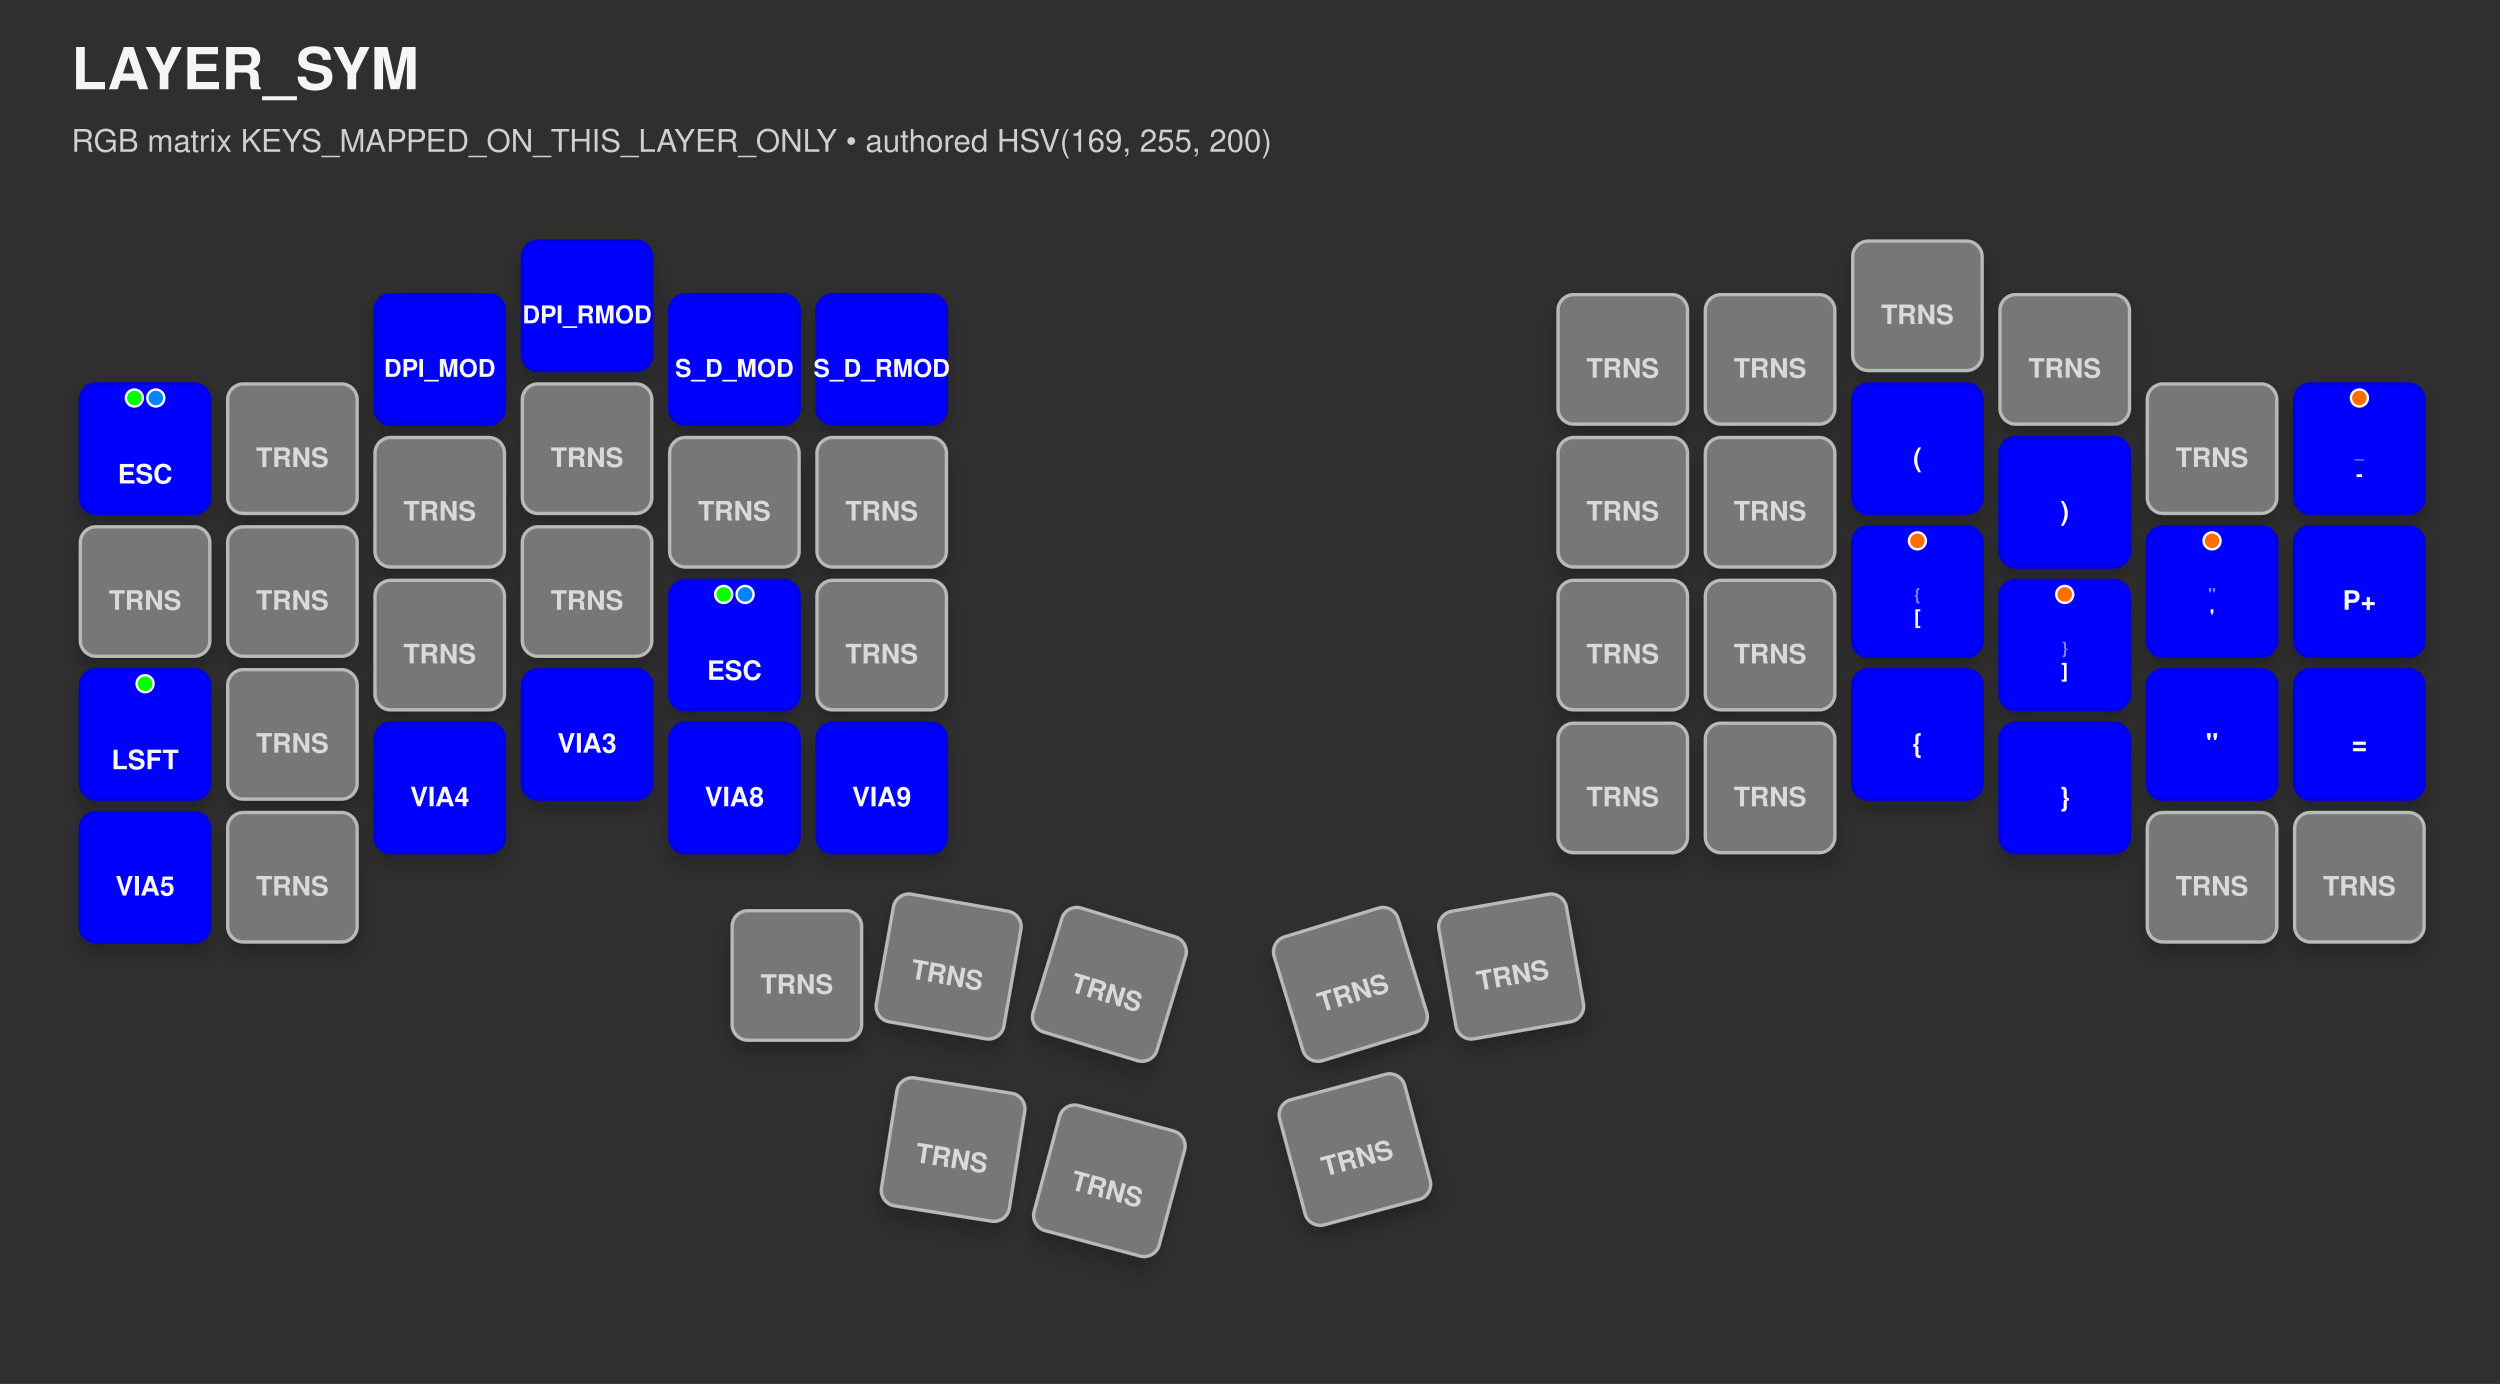
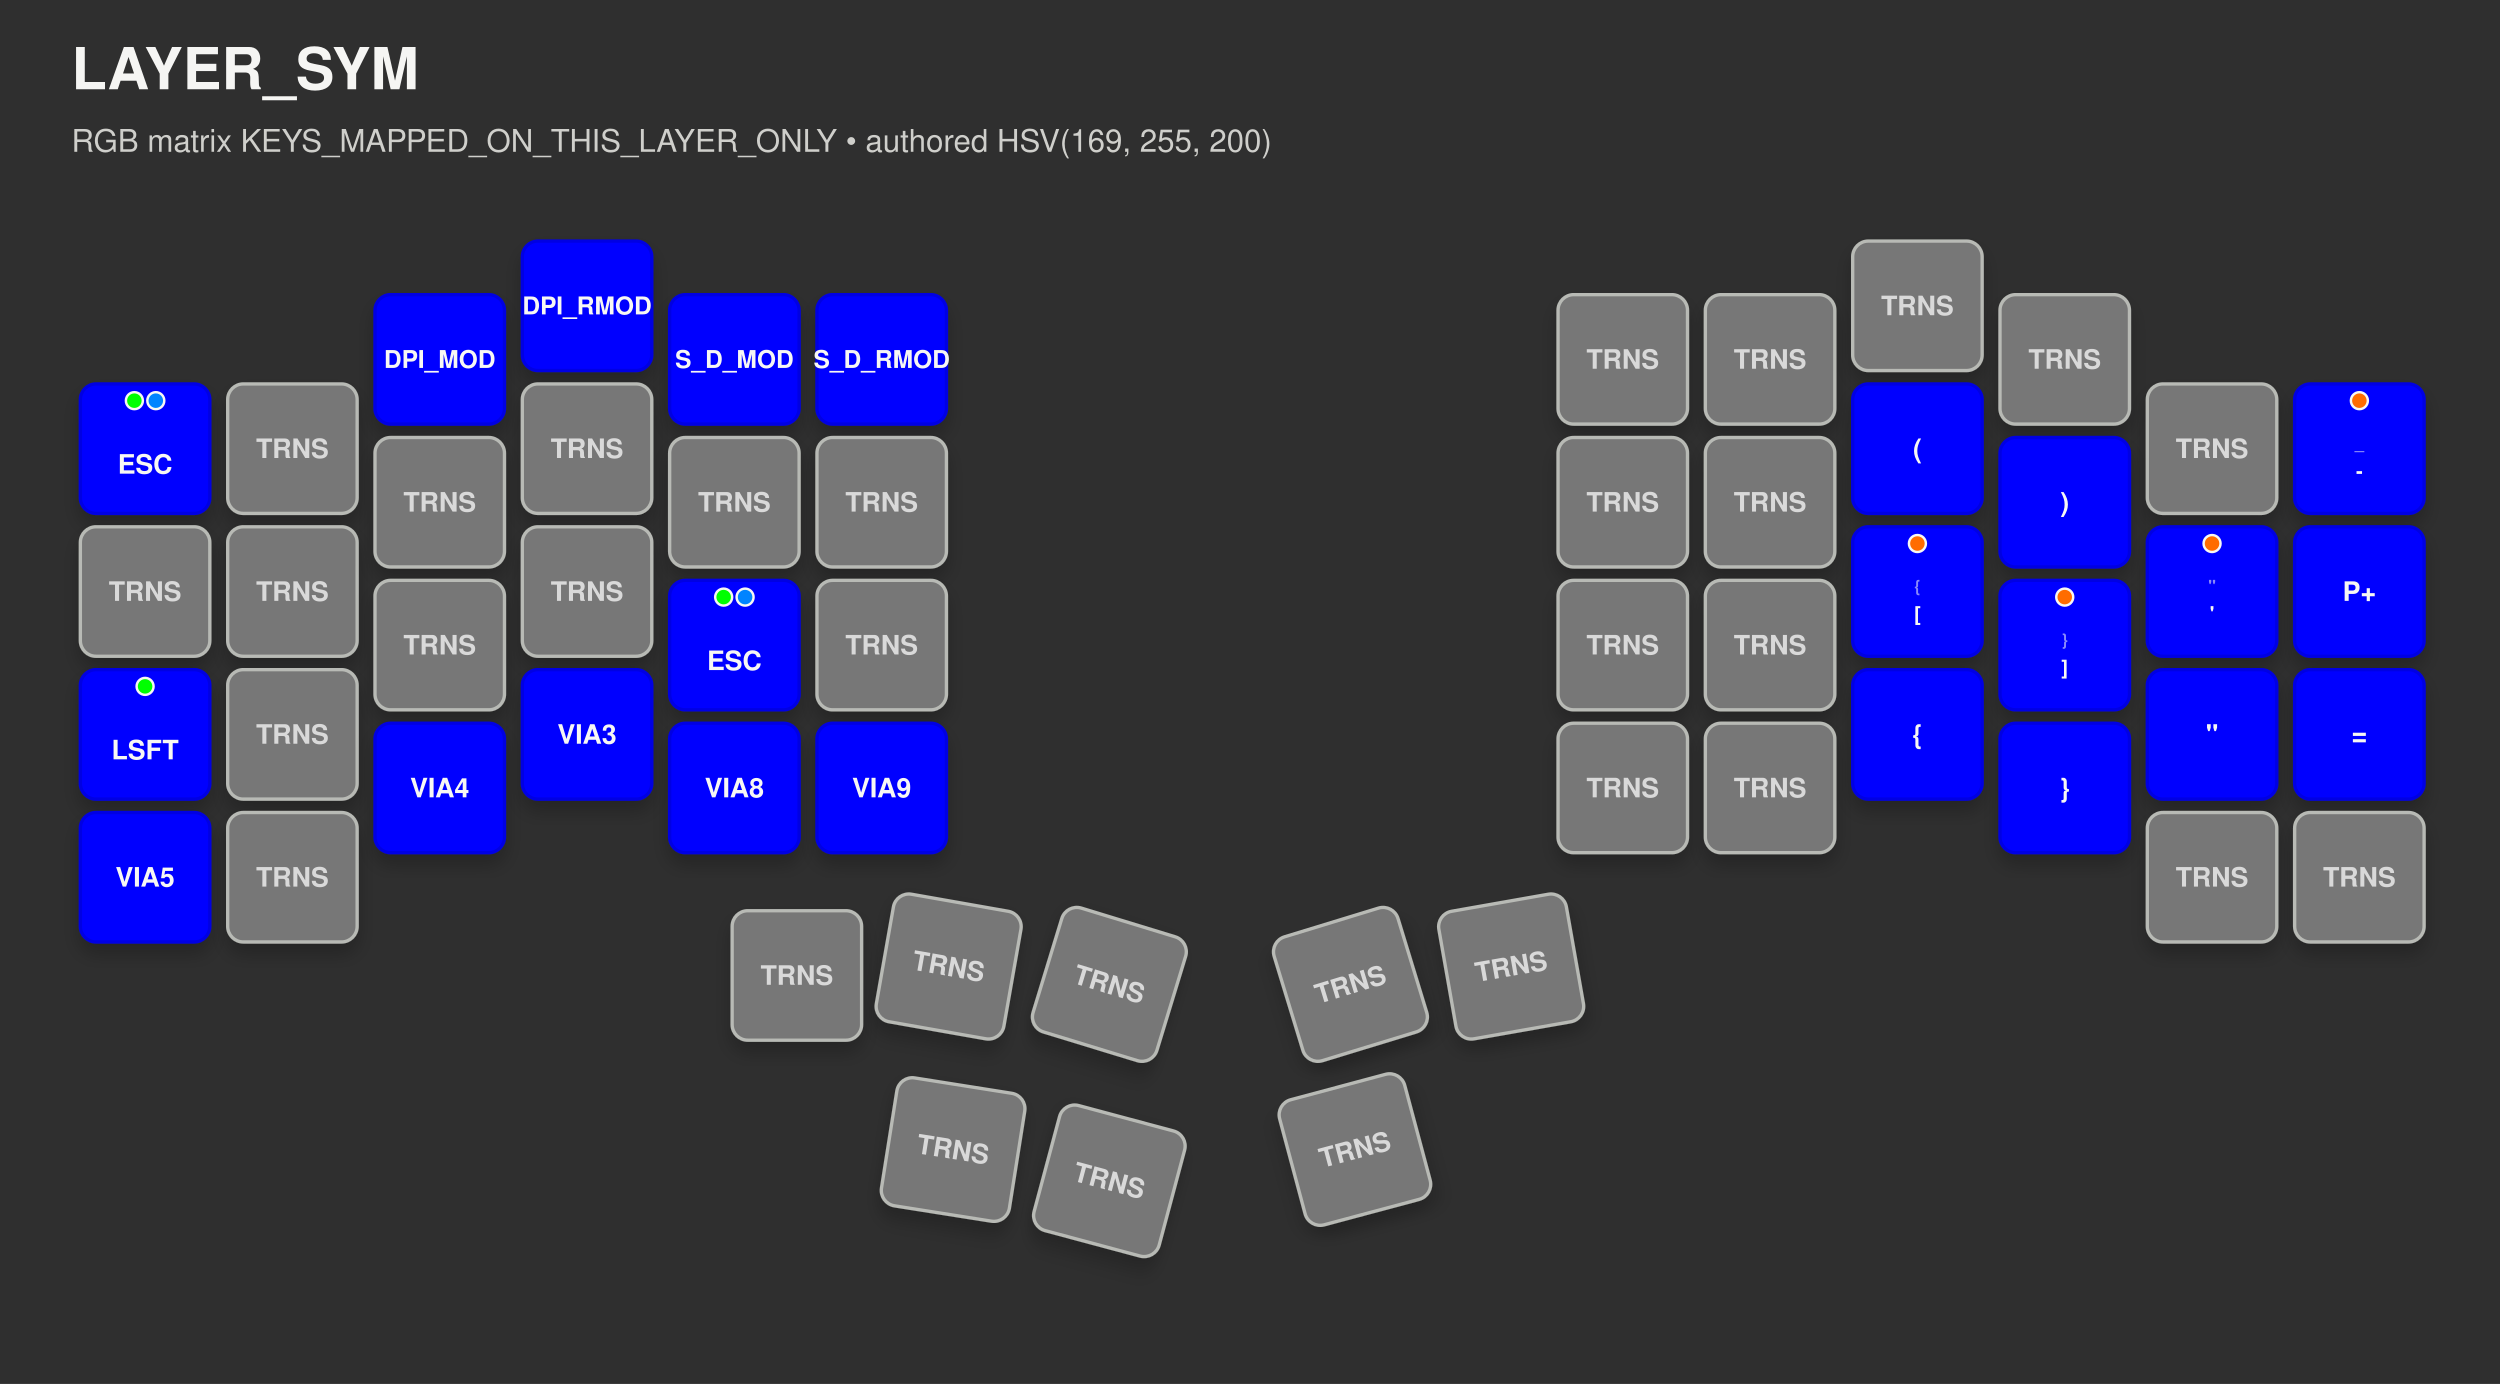
<svg xmlns="http://www.w3.org/2000/svg" width="1120" height="620" viewBox="0 0 1120 620" role="img" aria-labelledby="title desc">
  <defs>
    <filter id="shadow" x="-20%" y="-20%" width="140%" height="140%">
      <feDropShadow dx="0" dy="5" stdDeviation="4" flood-color="#000000" flood-opacity="0.22" />
    </filter>
  </defs>
  <rect width="1120" height="620" fill="#2f2f2f" />
  <text x="32" y="40" fill="#f5f5f3" font-size="26" font-family="Helvetica, Arial, sans-serif" font-weight="700">LAYER_SYM</text>
  <text x="32" y="68" fill="#cfcfcb" font-size="14" font-family="Helvetica, Arial, sans-serif">RGB matrix KEYS_MAPPED_ON_THIS_LAYER_ONLY • authored HSV(169, 255, 200)</text>
  <g transform="rotate(0 65.0 201.0)">
    <rect x="36.0" y="172.0" width="58" height="58" rx="7" fill="#0006ff" stroke="#0000e3" stroke-width="1.5" filter="url(#shadow)" />
-     <text x="65.0" y="212.4" fill="#f7f7f4" fill-opacity="1.00" font-size="12.0" text-anchor="middle" dominant-baseline="middle" font-family="Helvetica, Arial, sans-serif" font-weight="600">ESC</text>
-     <circle cx="60.2" cy="178.3" r="3.8" fill="#00ff00" stroke="#f7f7f4" stroke-width="1.1" />
-     <circle cx="69.8" cy="178.3" r="3.8" fill="#0084ff" stroke="#f7f7f4" stroke-width="1.1" />
+     <text x="65.0" y="208.0" fill="#f7f7f4" fill-opacity="1.00" font-size="12.0" text-anchor="middle" dominant-baseline="middle" font-family="Helvetica, Arial, sans-serif" font-weight="600">ESC</text>
+     <circle cx="60.2" cy="179.5" r="3.8" fill="#00ff00" stroke="#f7f7f4" stroke-width="1.1" />
+     <circle cx="69.8" cy="179.5" r="3.8" fill="#0084ff" stroke="#f7f7f4" stroke-width="1.1" />
  </g>
  <g transform="rotate(0 131.0 201.0)">
    <rect x="102.0" y="172.0" width="58" height="58" rx="7" fill="#777777" stroke="#b8bab5" stroke-width="1.5" filter="url(#shadow)" />
-     <text x="131.0" y="205.0" fill="#ffffff" fill-opacity="0.72" font-size="12.0" text-anchor="middle" dominant-baseline="middle" font-family="Helvetica, Arial, sans-serif" font-weight="600">TRNS</text>
+     <text x="131.0" y="201.0" fill="#ffffff" fill-opacity="0.72" font-size="12.0" text-anchor="middle" dominant-baseline="middle" font-family="Helvetica, Arial, sans-serif" font-weight="600">TRNS</text>
  </g>
  <g transform="rotate(0 197.0 161.0)">
    <rect x="168.0" y="132.0" width="58" height="58" rx="7" fill="#0006ff" stroke="#0000e3" stroke-width="1.5" filter="url(#shadow)" />
-     <text x="197.0" y="165.0" fill="#f7f7f4" fill-opacity="1.00" font-size="11.0" text-anchor="middle" dominant-baseline="middle" font-family="Helvetica, Arial, sans-serif" font-weight="600">DPI_MOD</text>
+     <text x="197.0" y="161.0" fill="#f7f7f4" fill-opacity="1.00" font-size="11.0" text-anchor="middle" dominant-baseline="middle" font-family="Helvetica, Arial, sans-serif" font-weight="600">DPI_MOD</text>
  </g>
  <g transform="rotate(0 263.0 137.0)">
    <rect x="234.0" y="108.0" width="58" height="58" rx="7" fill="#0006ff" stroke="#0000e3" stroke-width="1.5" filter="url(#shadow)" />
-     <text x="263.0" y="141.0" fill="#f7f7f4" fill-opacity="1.00" font-size="11.0" text-anchor="middle" dominant-baseline="middle" font-family="Helvetica, Arial, sans-serif" font-weight="600" textLength="48.0" lengthAdjust="spacingAndGlyphs">DPI_RMOD</text>
+     <text x="263.0" y="137.0" fill="#f7f7f4" fill-opacity="1.00" font-size="11.0" text-anchor="middle" dominant-baseline="middle" font-family="Helvetica, Arial, sans-serif" font-weight="600" textLength="48.0" lengthAdjust="spacingAndGlyphs">DPI_RMOD</text>
  </g>
  <g transform="rotate(0 329.0 161.0)">
    <rect x="300.0" y="132.0" width="58" height="58" rx="7" fill="#0006ff" stroke="#0000e3" stroke-width="1.5" filter="url(#shadow)" />
-     <text x="329.0" y="165.0" fill="#f7f7f4" fill-opacity="1.00" font-size="11.0" text-anchor="middle" dominant-baseline="middle" font-family="Helvetica, Arial, sans-serif" font-weight="600" textLength="48.0" lengthAdjust="spacingAndGlyphs">S_D_MOD</text>
+     <text x="329.0" y="161.0" fill="#f7f7f4" fill-opacity="1.00" font-size="11.0" text-anchor="middle" dominant-baseline="middle" font-family="Helvetica, Arial, sans-serif" font-weight="600" textLength="48.0" lengthAdjust="spacingAndGlyphs">S_D_MOD</text>
  </g>
  <g transform="rotate(0 395.0 161.0)">
    <rect x="366.0" y="132.0" width="58" height="58" rx="7" fill="#0006ff" stroke="#0000e3" stroke-width="1.5" filter="url(#shadow)" />
-     <text x="395.0" y="165.0" fill="#f7f7f4" fill-opacity="1.00" font-size="11.0" text-anchor="middle" dominant-baseline="middle" font-family="Helvetica, Arial, sans-serif" font-weight="600" textLength="48.0" lengthAdjust="spacingAndGlyphs">S_D_RMOD</text>
+     <text x="395.0" y="161.0" fill="#f7f7f4" fill-opacity="1.00" font-size="11.0" text-anchor="middle" dominant-baseline="middle" font-family="Helvetica, Arial, sans-serif" font-weight="600" textLength="48.0" lengthAdjust="spacingAndGlyphs">S_D_RMOD</text>
  </g>
  <g transform="rotate(0 727.0 161.0)">
    <rect x="698.0" y="132.0" width="58" height="58" rx="7" fill="#777777" stroke="#b8bab5" stroke-width="1.5" filter="url(#shadow)" />
-     <text x="727.0" y="165.0" fill="#ffffff" fill-opacity="0.72" font-size="12.0" text-anchor="middle" dominant-baseline="middle" font-family="Helvetica, Arial, sans-serif" font-weight="600">TRNS</text>
+     <text x="727.0" y="161.0" fill="#ffffff" fill-opacity="0.72" font-size="12.0" text-anchor="middle" dominant-baseline="middle" font-family="Helvetica, Arial, sans-serif" font-weight="600">TRNS</text>
  </g>
  <g transform="rotate(0 793.0 161.0)">
    <rect x="764.0" y="132.0" width="58" height="58" rx="7" fill="#777777" stroke="#b8bab5" stroke-width="1.5" filter="url(#shadow)" />
-     <text x="793.0" y="165.0" fill="#ffffff" fill-opacity="0.72" font-size="12.0" text-anchor="middle" dominant-baseline="middle" font-family="Helvetica, Arial, sans-serif" font-weight="600">TRNS</text>
+     <text x="793.0" y="161.0" fill="#ffffff" fill-opacity="0.72" font-size="12.0" text-anchor="middle" dominant-baseline="middle" font-family="Helvetica, Arial, sans-serif" font-weight="600">TRNS</text>
  </g>
  <g transform="rotate(0 859.0 137.0)">
    <rect x="830.0" y="108.0" width="58" height="58" rx="7" fill="#777777" stroke="#b8bab5" stroke-width="1.5" filter="url(#shadow)" />
-     <text x="859.0" y="141.0" fill="#ffffff" fill-opacity="0.72" font-size="12.0" text-anchor="middle" dominant-baseline="middle" font-family="Helvetica, Arial, sans-serif" font-weight="600">TRNS</text>
+     <text x="859.0" y="137.0" fill="#ffffff" fill-opacity="0.72" font-size="12.0" text-anchor="middle" dominant-baseline="middle" font-family="Helvetica, Arial, sans-serif" font-weight="600">TRNS</text>
  </g>
  <g transform="rotate(0 925.0 161.0)">
    <rect x="896.0" y="132.0" width="58" height="58" rx="7" fill="#777777" stroke="#b8bab5" stroke-width="1.5" filter="url(#shadow)" />
-     <text x="925.0" y="165.0" fill="#ffffff" fill-opacity="0.72" font-size="12.0" text-anchor="middle" dominant-baseline="middle" font-family="Helvetica, Arial, sans-serif" font-weight="600">TRNS</text>
+     <text x="925.0" y="161.0" fill="#ffffff" fill-opacity="0.72" font-size="12.0" text-anchor="middle" dominant-baseline="middle" font-family="Helvetica, Arial, sans-serif" font-weight="600">TRNS</text>
  </g>
  <g transform="rotate(0 991.0 201.0)">
    <rect x="962.0" y="172.0" width="58" height="58" rx="7" fill="#777777" stroke="#b8bab5" stroke-width="1.5" filter="url(#shadow)" />
-     <text x="991.0" y="205.0" fill="#ffffff" fill-opacity="0.72" font-size="12.0" text-anchor="middle" dominant-baseline="middle" font-family="Helvetica, Arial, sans-serif" font-weight="600">TRNS</text>
+     <text x="991.0" y="201.0" fill="#ffffff" fill-opacity="0.72" font-size="12.0" text-anchor="middle" dominant-baseline="middle" font-family="Helvetica, Arial, sans-serif" font-weight="600">TRNS</text>
  </g>
  <g transform="rotate(0 1057.0 201.0)">
    <rect x="1028.0" y="172.0" width="58" height="58" rx="7" fill="#0006ff" stroke="#0000e3" stroke-width="1.5" filter="url(#shadow)" />
-     <text x="1057.0" y="202.3" fill="#f7f7f4" fill-opacity="0.56" font-size="7.4" text-anchor="middle" dominant-baseline="middle" font-family="Helvetica, Arial, sans-serif" font-weight="650">_</text>
-     <text x="1057.0" y="212.4" fill="#f7f7f4" fill-opacity="1.00" font-size="9.1" text-anchor="middle" dominant-baseline="middle" font-family="Helvetica, Arial, sans-serif" font-weight="600">-</text>
-     <circle cx="1057.0" cy="178.3" r="3.8" fill="#ff6c00" stroke="#f7f7f4" stroke-width="1.1" />
+     <text x="1057.0" y="198.6" fill="#f7f7f4" fill-opacity="0.56" font-size="7.4" text-anchor="middle" dominant-baseline="middle" font-family="Helvetica, Arial, sans-serif" font-weight="650">_</text>
+     <text x="1057.0" y="211.0" fill="#f7f7f4" fill-opacity="1.00" font-size="9.1" text-anchor="middle" dominant-baseline="middle" font-family="Helvetica, Arial, sans-serif" font-weight="600">-</text>
+     <circle cx="1057.0" cy="179.5" r="3.8" fill="#ff6c00" stroke="#f7f7f4" stroke-width="1.1" />
  </g>
  <g transform="rotate(0 65.0 265.0)">
    <rect x="36.0" y="236.0" width="58" height="58" rx="7" fill="#777777" stroke="#b8bab5" stroke-width="1.5" filter="url(#shadow)" />
-     <text x="65.0" y="269.0" fill="#ffffff" fill-opacity="0.72" font-size="12.0" text-anchor="middle" dominant-baseline="middle" font-family="Helvetica, Arial, sans-serif" font-weight="600">TRNS</text>
+     <text x="65.0" y="265.0" fill="#ffffff" fill-opacity="0.72" font-size="12.0" text-anchor="middle" dominant-baseline="middle" font-family="Helvetica, Arial, sans-serif" font-weight="600">TRNS</text>
  </g>
  <g transform="rotate(0 131.0 265.0)">
    <rect x="102.0" y="236.0" width="58" height="58" rx="7" fill="#777777" stroke="#b8bab5" stroke-width="1.5" filter="url(#shadow)" />
-     <text x="131.0" y="269.0" fill="#ffffff" fill-opacity="0.72" font-size="12.0" text-anchor="middle" dominant-baseline="middle" font-family="Helvetica, Arial, sans-serif" font-weight="600">TRNS</text>
+     <text x="131.0" y="265.0" fill="#ffffff" fill-opacity="0.72" font-size="12.0" text-anchor="middle" dominant-baseline="middle" font-family="Helvetica, Arial, sans-serif" font-weight="600">TRNS</text>
  </g>
  <g transform="rotate(0 197.0 225.0)">
    <rect x="168.0" y="196.0" width="58" height="58" rx="7" fill="#777777" stroke="#b8bab5" stroke-width="1.5" filter="url(#shadow)" />
-     <text x="197.0" y="229.0" fill="#ffffff" fill-opacity="0.72" font-size="12.0" text-anchor="middle" dominant-baseline="middle" font-family="Helvetica, Arial, sans-serif" font-weight="600">TRNS</text>
+     <text x="197.0" y="225.0" fill="#ffffff" fill-opacity="0.72" font-size="12.0" text-anchor="middle" dominant-baseline="middle" font-family="Helvetica, Arial, sans-serif" font-weight="600">TRNS</text>
  </g>
  <g transform="rotate(0 263.0 201.0)">
    <rect x="234.0" y="172.0" width="58" height="58" rx="7" fill="#777777" stroke="#b8bab5" stroke-width="1.5" filter="url(#shadow)" />
-     <text x="263.0" y="205.0" fill="#ffffff" fill-opacity="0.72" font-size="12.0" text-anchor="middle" dominant-baseline="middle" font-family="Helvetica, Arial, sans-serif" font-weight="600">TRNS</text>
+     <text x="263.0" y="201.0" fill="#ffffff" fill-opacity="0.72" font-size="12.0" text-anchor="middle" dominant-baseline="middle" font-family="Helvetica, Arial, sans-serif" font-weight="600">TRNS</text>
  </g>
  <g transform="rotate(0 329.0 225.0)">
    <rect x="300.0" y="196.0" width="58" height="58" rx="7" fill="#777777" stroke="#b8bab5" stroke-width="1.5" filter="url(#shadow)" />
-     <text x="329.0" y="229.0" fill="#ffffff" fill-opacity="0.72" font-size="12.0" text-anchor="middle" dominant-baseline="middle" font-family="Helvetica, Arial, sans-serif" font-weight="600">TRNS</text>
+     <text x="329.0" y="225.0" fill="#ffffff" fill-opacity="0.72" font-size="12.0" text-anchor="middle" dominant-baseline="middle" font-family="Helvetica, Arial, sans-serif" font-weight="600">TRNS</text>
  </g>
  <g transform="rotate(0 395.0 225.0)">
    <rect x="366.0" y="196.0" width="58" height="58" rx="7" fill="#777777" stroke="#b8bab5" stroke-width="1.5" filter="url(#shadow)" />
-     <text x="395.0" y="229.0" fill="#ffffff" fill-opacity="0.72" font-size="12.0" text-anchor="middle" dominant-baseline="middle" font-family="Helvetica, Arial, sans-serif" font-weight="600">TRNS</text>
+     <text x="395.0" y="225.0" fill="#ffffff" fill-opacity="0.72" font-size="12.0" text-anchor="middle" dominant-baseline="middle" font-family="Helvetica, Arial, sans-serif" font-weight="600">TRNS</text>
  </g>
  <g transform="rotate(0 727.0 225.0)">
    <rect x="698.0" y="196.0" width="58" height="58" rx="7" fill="#777777" stroke="#b8bab5" stroke-width="1.5" filter="url(#shadow)" />
-     <text x="727.0" y="229.0" fill="#ffffff" fill-opacity="0.72" font-size="12.0" text-anchor="middle" dominant-baseline="middle" font-family="Helvetica, Arial, sans-serif" font-weight="600">TRNS</text>
+     <text x="727.0" y="225.0" fill="#ffffff" fill-opacity="0.72" font-size="12.0" text-anchor="middle" dominant-baseline="middle" font-family="Helvetica, Arial, sans-serif" font-weight="600">TRNS</text>
  </g>
  <g transform="rotate(0 793.0 225.0)">
    <rect x="764.0" y="196.0" width="58" height="58" rx="7" fill="#777777" stroke="#b8bab5" stroke-width="1.5" filter="url(#shadow)" />
-     <text x="793.0" y="229.0" fill="#ffffff" fill-opacity="0.72" font-size="12.0" text-anchor="middle" dominant-baseline="middle" font-family="Helvetica, Arial, sans-serif" font-weight="600">TRNS</text>
+     <text x="793.0" y="225.0" fill="#ffffff" fill-opacity="0.72" font-size="12.0" text-anchor="middle" dominant-baseline="middle" font-family="Helvetica, Arial, sans-serif" font-weight="600">TRNS</text>
  </g>
  <g transform="rotate(0 859.0 201.0)">
    <rect x="830.0" y="172.0" width="58" height="58" rx="7" fill="#0006ff" stroke="#0000e3" stroke-width="1.5" filter="url(#shadow)" />
-     <text x="859.0" y="205.0" fill="#f7f7f4" fill-opacity="1.00" font-size="12.0" text-anchor="middle" dominant-baseline="middle" font-family="Helvetica, Arial, sans-serif" font-weight="600">(</text>
+     <text x="859.0" y="201.0" fill="#f7f7f4" fill-opacity="1.00" font-size="12.0" text-anchor="middle" dominant-baseline="middle" font-family="Helvetica, Arial, sans-serif" font-weight="600">(</text>
  </g>
  <g transform="rotate(0 925.0 225.0)">
    <rect x="896.0" y="196.0" width="58" height="58" rx="7" fill="#0006ff" stroke="#0000e3" stroke-width="1.5" filter="url(#shadow)" />
-     <text x="925.0" y="229.0" fill="#f7f7f4" fill-opacity="1.00" font-size="12.0" text-anchor="middle" dominant-baseline="middle" font-family="Helvetica, Arial, sans-serif" font-weight="600">)</text>
+     <text x="925.0" y="225.0" fill="#f7f7f4" fill-opacity="1.00" font-size="12.0" text-anchor="middle" dominant-baseline="middle" font-family="Helvetica, Arial, sans-serif" font-weight="600">)</text>
  </g>
  <g transform="rotate(0 991.0 265.0)">
    <rect x="962.0" y="236.0" width="58" height="58" rx="7" fill="#0006ff" stroke="#0000e3" stroke-width="1.5" filter="url(#shadow)" />
-     <text x="991.0" y="266.3" fill="#f7f7f4" fill-opacity="0.56" font-size="7.4" text-anchor="middle" dominant-baseline="middle" font-family="Helvetica, Arial, sans-serif" font-weight="650">"</text>
-     <text x="991.0" y="276.4" fill="#f7f7f4" fill-opacity="1.00" font-size="9.1" text-anchor="middle" dominant-baseline="middle" font-family="Helvetica, Arial, sans-serif" font-weight="600">'</text>
-     <circle cx="991.0" cy="242.3" r="3.8" fill="#ff6c00" stroke="#f7f7f4" stroke-width="1.1" />
+     <text x="991.0" y="262.6" fill="#f7f7f4" fill-opacity="0.56" font-size="7.4" text-anchor="middle" dominant-baseline="middle" font-family="Helvetica, Arial, sans-serif" font-weight="650">"</text>
+     <text x="991.0" y="275.0" fill="#f7f7f4" fill-opacity="1.00" font-size="9.1" text-anchor="middle" dominant-baseline="middle" font-family="Helvetica, Arial, sans-serif" font-weight="600">'</text>
+     <circle cx="991.0" cy="243.5" r="3.8" fill="#ff6c00" stroke="#f7f7f4" stroke-width="1.1" />
  </g>
  <g transform="rotate(0 1057.0 265.0)">
    <rect x="1028.0" y="236.0" width="58" height="58" rx="7" fill="#0006ff" stroke="#0000e3" stroke-width="1.5" filter="url(#shadow)" />
-     <text x="1057.0" y="269.0" fill="#f7f7f4" fill-opacity="1.00" font-size="12.0" text-anchor="middle" dominant-baseline="middle" font-family="Helvetica, Arial, sans-serif" font-weight="600">P+</text>
+     <text x="1057.0" y="265.0" fill="#f7f7f4" fill-opacity="1.00" font-size="12.0" text-anchor="middle" dominant-baseline="middle" font-family="Helvetica, Arial, sans-serif" font-weight="600">P+</text>
  </g>
  <g transform="rotate(0 65.0 329.0)">
    <rect x="36.0" y="300.0" width="58" height="58" rx="7" fill="#0006ff" stroke="#0000e3" stroke-width="1.5" filter="url(#shadow)" />
-     <text x="65.0" y="340.4" fill="#f7f7f4" fill-opacity="1.00" font-size="12.0" text-anchor="middle" dominant-baseline="middle" font-family="Helvetica, Arial, sans-serif" font-weight="600">LSFT</text>
-     <circle cx="65.0" cy="306.3" r="3.8" fill="#00ff00" stroke="#f7f7f4" stroke-width="1.1" />
+     <text x="65.0" y="336.0" fill="#f7f7f4" fill-opacity="1.00" font-size="12.0" text-anchor="middle" dominant-baseline="middle" font-family="Helvetica, Arial, sans-serif" font-weight="600">LSFT</text>
+     <circle cx="65.0" cy="307.5" r="3.8" fill="#00ff00" stroke="#f7f7f4" stroke-width="1.1" />
  </g>
  <g transform="rotate(0 131.0 329.0)">
    <rect x="102.0" y="300.0" width="58" height="58" rx="7" fill="#777777" stroke="#b8bab5" stroke-width="1.5" filter="url(#shadow)" />
-     <text x="131.0" y="333.0" fill="#ffffff" fill-opacity="0.72" font-size="12.0" text-anchor="middle" dominant-baseline="middle" font-family="Helvetica, Arial, sans-serif" font-weight="600">TRNS</text>
+     <text x="131.0" y="329.0" fill="#ffffff" fill-opacity="0.72" font-size="12.0" text-anchor="middle" dominant-baseline="middle" font-family="Helvetica, Arial, sans-serif" font-weight="600">TRNS</text>
  </g>
  <g transform="rotate(0 197.0 289.0)">
    <rect x="168.0" y="260.0" width="58" height="58" rx="7" fill="#777777" stroke="#b8bab5" stroke-width="1.5" filter="url(#shadow)" />
-     <text x="197.0" y="293.0" fill="#ffffff" fill-opacity="0.72" font-size="12.0" text-anchor="middle" dominant-baseline="middle" font-family="Helvetica, Arial, sans-serif" font-weight="600">TRNS</text>
+     <text x="197.0" y="289.0" fill="#ffffff" fill-opacity="0.72" font-size="12.0" text-anchor="middle" dominant-baseline="middle" font-family="Helvetica, Arial, sans-serif" font-weight="600">TRNS</text>
  </g>
  <g transform="rotate(0 263.0 265.0)">
    <rect x="234.0" y="236.0" width="58" height="58" rx="7" fill="#777777" stroke="#b8bab5" stroke-width="1.5" filter="url(#shadow)" />
-     <text x="263.0" y="269.0" fill="#ffffff" fill-opacity="0.72" font-size="12.0" text-anchor="middle" dominant-baseline="middle" font-family="Helvetica, Arial, sans-serif" font-weight="600">TRNS</text>
+     <text x="263.0" y="265.0" fill="#ffffff" fill-opacity="0.72" font-size="12.0" text-anchor="middle" dominant-baseline="middle" font-family="Helvetica, Arial, sans-serif" font-weight="600">TRNS</text>
  </g>
  <g transform="rotate(0 329.0 289.0)">
    <rect x="300.0" y="260.0" width="58" height="58" rx="7" fill="#0006ff" stroke="#0000e3" stroke-width="1.5" filter="url(#shadow)" />
-     <text x="329.0" y="300.4" fill="#f7f7f4" fill-opacity="1.00" font-size="12.0" text-anchor="middle" dominant-baseline="middle" font-family="Helvetica, Arial, sans-serif" font-weight="600">ESC</text>
-     <circle cx="324.2" cy="266.3" r="3.8" fill="#00ff00" stroke="#f7f7f4" stroke-width="1.1" />
-     <circle cx="333.8" cy="266.3" r="3.8" fill="#0084ff" stroke="#f7f7f4" stroke-width="1.1" />
+     <text x="329.0" y="296.0" fill="#f7f7f4" fill-opacity="1.00" font-size="12.0" text-anchor="middle" dominant-baseline="middle" font-family="Helvetica, Arial, sans-serif" font-weight="600">ESC</text>
+     <circle cx="324.2" cy="267.5" r="3.8" fill="#00ff00" stroke="#f7f7f4" stroke-width="1.1" />
+     <circle cx="333.8" cy="267.5" r="3.8" fill="#0084ff" stroke="#f7f7f4" stroke-width="1.1" />
  </g>
  <g transform="rotate(0 395.0 289.0)">
    <rect x="366.0" y="260.0" width="58" height="58" rx="7" fill="#777777" stroke="#b8bab5" stroke-width="1.5" filter="url(#shadow)" />
-     <text x="395.0" y="293.0" fill="#ffffff" fill-opacity="0.72" font-size="12.0" text-anchor="middle" dominant-baseline="middle" font-family="Helvetica, Arial, sans-serif" font-weight="600">TRNS</text>
+     <text x="395.0" y="289.0" fill="#ffffff" fill-opacity="0.72" font-size="12.0" text-anchor="middle" dominant-baseline="middle" font-family="Helvetica, Arial, sans-serif" font-weight="600">TRNS</text>
  </g>
  <g transform="rotate(0 727.0 289.0)">
    <rect x="698.0" y="260.0" width="58" height="58" rx="7" fill="#777777" stroke="#b8bab5" stroke-width="1.5" filter="url(#shadow)" />
-     <text x="727.0" y="293.0" fill="#ffffff" fill-opacity="0.72" font-size="12.0" text-anchor="middle" dominant-baseline="middle" font-family="Helvetica, Arial, sans-serif" font-weight="600">TRNS</text>
+     <text x="727.0" y="289.0" fill="#ffffff" fill-opacity="0.72" font-size="12.0" text-anchor="middle" dominant-baseline="middle" font-family="Helvetica, Arial, sans-serif" font-weight="600">TRNS</text>
  </g>
  <g transform="rotate(0 793.0 289.0)">
    <rect x="764.0" y="260.0" width="58" height="58" rx="7" fill="#777777" stroke="#b8bab5" stroke-width="1.5" filter="url(#shadow)" />
-     <text x="793.0" y="293.0" fill="#ffffff" fill-opacity="0.72" font-size="12.0" text-anchor="middle" dominant-baseline="middle" font-family="Helvetica, Arial, sans-serif" font-weight="600">TRNS</text>
+     <text x="793.0" y="289.0" fill="#ffffff" fill-opacity="0.72" font-size="12.0" text-anchor="middle" dominant-baseline="middle" font-family="Helvetica, Arial, sans-serif" font-weight="600">TRNS</text>
  </g>
  <g transform="rotate(0 859.0 265.0)">
    <rect x="830.0" y="236.0" width="58" height="58" rx="7" fill="#0006ff" stroke="#0000e3" stroke-width="1.5" filter="url(#shadow)" />
-     <text x="859.0" y="266.3" fill="#f7f7f4" fill-opacity="0.56" font-size="7.4" text-anchor="middle" dominant-baseline="middle" font-family="Helvetica, Arial, sans-serif" font-weight="650">{</text>
-     <text x="859.0" y="276.4" fill="#f7f7f4" fill-opacity="1.00" font-size="9.1" text-anchor="middle" dominant-baseline="middle" font-family="Helvetica, Arial, sans-serif" font-weight="600">[</text>
-     <circle cx="859.0" cy="242.3" r="3.8" fill="#ff6c00" stroke="#f7f7f4" stroke-width="1.1" />
+     <text x="859.0" y="262.6" fill="#f7f7f4" fill-opacity="0.56" font-size="7.4" text-anchor="middle" dominant-baseline="middle" font-family="Helvetica, Arial, sans-serif" font-weight="650">{</text>
+     <text x="859.0" y="275.0" fill="#f7f7f4" fill-opacity="1.00" font-size="9.1" text-anchor="middle" dominant-baseline="middle" font-family="Helvetica, Arial, sans-serif" font-weight="600">[</text>
+     <circle cx="859.0" cy="243.5" r="3.8" fill="#ff6c00" stroke="#f7f7f4" stroke-width="1.1" />
  </g>
  <g transform="rotate(0 925.0 289.0)">
    <rect x="896.0" y="260.0" width="58" height="58" rx="7" fill="#0006ff" stroke="#0000e3" stroke-width="1.5" filter="url(#shadow)" />
-     <text x="925.0" y="290.3" fill="#f7f7f4" fill-opacity="0.56" font-size="7.4" text-anchor="middle" dominant-baseline="middle" font-family="Helvetica, Arial, sans-serif" font-weight="650">}</text>
-     <text x="925.0" y="300.4" fill="#f7f7f4" fill-opacity="1.00" font-size="9.1" text-anchor="middle" dominant-baseline="middle" font-family="Helvetica, Arial, sans-serif" font-weight="600">]</text>
-     <circle cx="925.0" cy="266.3" r="3.8" fill="#ff6c00" stroke="#f7f7f4" stroke-width="1.1" />
+     <text x="925.0" y="286.6" fill="#f7f7f4" fill-opacity="0.56" font-size="7.4" text-anchor="middle" dominant-baseline="middle" font-family="Helvetica, Arial, sans-serif" font-weight="650">}</text>
+     <text x="925.0" y="299.0" fill="#f7f7f4" fill-opacity="1.00" font-size="9.1" text-anchor="middle" dominant-baseline="middle" font-family="Helvetica, Arial, sans-serif" font-weight="600">]</text>
+     <circle cx="925.0" cy="267.5" r="3.8" fill="#ff6c00" stroke="#f7f7f4" stroke-width="1.1" />
  </g>
  <g transform="rotate(0 991.0 329.0)">
    <rect x="962.0" y="300.0" width="58" height="58" rx="7" fill="#0006ff" stroke="#0000e3" stroke-width="1.5" filter="url(#shadow)" />
-     <text x="991.0" y="333.0" fill="#f7f7f4" fill-opacity="1.00" font-size="12.0" text-anchor="middle" dominant-baseline="middle" font-family="Helvetica, Arial, sans-serif" font-weight="600">"</text>
+     <text x="991.0" y="329.0" fill="#f7f7f4" fill-opacity="1.00" font-size="12.0" text-anchor="middle" dominant-baseline="middle" font-family="Helvetica, Arial, sans-serif" font-weight="600">"</text>
  </g>
  <g transform="rotate(0 1057.0 329.0)">
    <rect x="1028.0" y="300.0" width="58" height="58" rx="7" fill="#0006ff" stroke="#0000e3" stroke-width="1.5" filter="url(#shadow)" />
-     <text x="1057.0" y="333.0" fill="#f7f7f4" fill-opacity="1.00" font-size="12.0" text-anchor="middle" dominant-baseline="middle" font-family="Helvetica, Arial, sans-serif" font-weight="600">=</text>
+     <text x="1057.0" y="329.0" fill="#f7f7f4" fill-opacity="1.00" font-size="12.0" text-anchor="middle" dominant-baseline="middle" font-family="Helvetica, Arial, sans-serif" font-weight="600">=</text>
  </g>
  <g transform="rotate(0 65.0 393.0)">
    <rect x="36.0" y="364.0" width="58" height="58" rx="7" fill="#0006ff" stroke="#0000e3" stroke-width="1.5" filter="url(#shadow)" />
-     <text x="65.0" y="397.0" fill="#f7f7f4" fill-opacity="1.00" font-size="12.0" text-anchor="middle" dominant-baseline="middle" font-family="Helvetica, Arial, sans-serif" font-weight="600">VIA5</text>
+     <text x="65.0" y="393.0" fill="#f7f7f4" fill-opacity="1.00" font-size="12.0" text-anchor="middle" dominant-baseline="middle" font-family="Helvetica, Arial, sans-serif" font-weight="600">VIA5</text>
  </g>
  <g transform="rotate(0 131.0 393.0)">
    <rect x="102.0" y="364.0" width="58" height="58" rx="7" fill="#777777" stroke="#b8bab5" stroke-width="1.5" filter="url(#shadow)" />
-     <text x="131.0" y="397.0" fill="#ffffff" fill-opacity="0.72" font-size="12.0" text-anchor="middle" dominant-baseline="middle" font-family="Helvetica, Arial, sans-serif" font-weight="600">TRNS</text>
+     <text x="131.0" y="393.0" fill="#ffffff" fill-opacity="0.72" font-size="12.0" text-anchor="middle" dominant-baseline="middle" font-family="Helvetica, Arial, sans-serif" font-weight="600">TRNS</text>
  </g>
  <g transform="rotate(0 197.0 353.0)">
    <rect x="168.0" y="324.0" width="58" height="58" rx="7" fill="#0006ff" stroke="#0000e3" stroke-width="1.5" filter="url(#shadow)" />
-     <text x="197.0" y="357.0" fill="#f7f7f4" fill-opacity="1.00" font-size="12.0" text-anchor="middle" dominant-baseline="middle" font-family="Helvetica, Arial, sans-serif" font-weight="600">VIA4</text>
+     <text x="197.0" y="353.0" fill="#f7f7f4" fill-opacity="1.00" font-size="12.0" text-anchor="middle" dominant-baseline="middle" font-family="Helvetica, Arial, sans-serif" font-weight="600">VIA4</text>
  </g>
  <g transform="rotate(0 263.0 329.0)">
    <rect x="234.0" y="300.0" width="58" height="58" rx="7" fill="#0006ff" stroke="#0000e3" stroke-width="1.5" filter="url(#shadow)" />
-     <text x="263.0" y="333.0" fill="#f7f7f4" fill-opacity="1.00" font-size="12.0" text-anchor="middle" dominant-baseline="middle" font-family="Helvetica, Arial, sans-serif" font-weight="600">VIA3</text>
+     <text x="263.0" y="329.0" fill="#f7f7f4" fill-opacity="1.00" font-size="12.0" text-anchor="middle" dominant-baseline="middle" font-family="Helvetica, Arial, sans-serif" font-weight="600">VIA3</text>
  </g>
  <g transform="rotate(0 329.0 353.0)">
    <rect x="300.0" y="324.0" width="58" height="58" rx="7" fill="#0006ff" stroke="#0000e3" stroke-width="1.5" filter="url(#shadow)" />
-     <text x="329.0" y="357.0" fill="#f7f7f4" fill-opacity="1.00" font-size="12.0" text-anchor="middle" dominant-baseline="middle" font-family="Helvetica, Arial, sans-serif" font-weight="600">VIA8</text>
+     <text x="329.0" y="353.0" fill="#f7f7f4" fill-opacity="1.00" font-size="12.0" text-anchor="middle" dominant-baseline="middle" font-family="Helvetica, Arial, sans-serif" font-weight="600">VIA8</text>
  </g>
  <g transform="rotate(0 395.0 353.0)">
    <rect x="366.0" y="324.0" width="58" height="58" rx="7" fill="#0006ff" stroke="#0000e3" stroke-width="1.5" filter="url(#shadow)" />
-     <text x="395.0" y="357.0" fill="#f7f7f4" fill-opacity="1.00" font-size="12.0" text-anchor="middle" dominant-baseline="middle" font-family="Helvetica, Arial, sans-serif" font-weight="600">VIA9</text>
+     <text x="395.0" y="353.0" fill="#f7f7f4" fill-opacity="1.00" font-size="12.0" text-anchor="middle" dominant-baseline="middle" font-family="Helvetica, Arial, sans-serif" font-weight="600">VIA9</text>
  </g>
  <g transform="rotate(0 727.0 353.0)">
    <rect x="698.0" y="324.0" width="58" height="58" rx="7" fill="#777777" stroke="#b8bab5" stroke-width="1.5" filter="url(#shadow)" />
-     <text x="727.0" y="357.0" fill="#ffffff" fill-opacity="0.72" font-size="12.0" text-anchor="middle" dominant-baseline="middle" font-family="Helvetica, Arial, sans-serif" font-weight="600">TRNS</text>
+     <text x="727.0" y="353.0" fill="#ffffff" fill-opacity="0.72" font-size="12.0" text-anchor="middle" dominant-baseline="middle" font-family="Helvetica, Arial, sans-serif" font-weight="600">TRNS</text>
  </g>
  <g transform="rotate(0 793.0 353.0)">
    <rect x="764.0" y="324.0" width="58" height="58" rx="7" fill="#777777" stroke="#b8bab5" stroke-width="1.5" filter="url(#shadow)" />
-     <text x="793.0" y="357.0" fill="#ffffff" fill-opacity="0.72" font-size="12.0" text-anchor="middle" dominant-baseline="middle" font-family="Helvetica, Arial, sans-serif" font-weight="600">TRNS</text>
+     <text x="793.0" y="353.0" fill="#ffffff" fill-opacity="0.72" font-size="12.0" text-anchor="middle" dominant-baseline="middle" font-family="Helvetica, Arial, sans-serif" font-weight="600">TRNS</text>
  </g>
  <g transform="rotate(0 859.0 329.0)">
    <rect x="830.0" y="300.0" width="58" height="58" rx="7" fill="#0006ff" stroke="#0000e3" stroke-width="1.5" filter="url(#shadow)" />
-     <text x="859.0" y="333.0" fill="#f7f7f4" fill-opacity="1.00" font-size="12.0" text-anchor="middle" dominant-baseline="middle" font-family="Helvetica, Arial, sans-serif" font-weight="600">{</text>
+     <text x="859.0" y="329.0" fill="#f7f7f4" fill-opacity="1.00" font-size="12.0" text-anchor="middle" dominant-baseline="middle" font-family="Helvetica, Arial, sans-serif" font-weight="600">{</text>
  </g>
  <g transform="rotate(0 925.0 353.0)">
    <rect x="896.0" y="324.0" width="58" height="58" rx="7" fill="#0006ff" stroke="#0000e3" stroke-width="1.5" filter="url(#shadow)" />
-     <text x="925.0" y="357.0" fill="#f7f7f4" fill-opacity="1.00" font-size="12.0" text-anchor="middle" dominant-baseline="middle" font-family="Helvetica, Arial, sans-serif" font-weight="600">}</text>
+     <text x="925.0" y="353.0" fill="#f7f7f4" fill-opacity="1.00" font-size="12.0" text-anchor="middle" dominant-baseline="middle" font-family="Helvetica, Arial, sans-serif" font-weight="600">}</text>
  </g>
  <g transform="rotate(0 991.0 393.0)">
    <rect x="962.0" y="364.0" width="58" height="58" rx="7" fill="#777777" stroke="#b8bab5" stroke-width="1.5" filter="url(#shadow)" />
-     <text x="991.0" y="397.0" fill="#ffffff" fill-opacity="0.72" font-size="12.0" text-anchor="middle" dominant-baseline="middle" font-family="Helvetica, Arial, sans-serif" font-weight="600">TRNS</text>
+     <text x="991.0" y="393.0" fill="#ffffff" fill-opacity="0.72" font-size="12.0" text-anchor="middle" dominant-baseline="middle" font-family="Helvetica, Arial, sans-serif" font-weight="600">TRNS</text>
  </g>
  <g transform="rotate(0 1057.0 393.0)">
    <rect x="1028.0" y="364.0" width="58" height="58" rx="7" fill="#777777" stroke="#b8bab5" stroke-width="1.5" filter="url(#shadow)" />
-     <text x="1057.0" y="397.0" fill="#ffffff" fill-opacity="0.72" font-size="12.0" text-anchor="middle" dominant-baseline="middle" font-family="Helvetica, Arial, sans-serif" font-weight="600">TRNS</text>
+     <text x="1057.0" y="393.0" fill="#ffffff" fill-opacity="0.72" font-size="12.0" text-anchor="middle" dominant-baseline="middle" font-family="Helvetica, Arial, sans-serif" font-weight="600">TRNS</text>
  </g>
  <g transform="rotate(0 357.0 437.0)">
    <rect x="328.0" y="408.0" width="58" height="58" rx="7" fill="#777777" stroke="#b8bab5" stroke-width="1.5" filter="url(#shadow)" />
-     <text x="357.0" y="441.0" fill="#ffffff" fill-opacity="0.72" font-size="12.0" text-anchor="middle" dominant-baseline="middle" font-family="Helvetica, Arial, sans-serif" font-weight="600">TRNS</text>
+     <text x="357.0" y="437.0" fill="#ffffff" fill-opacity="0.72" font-size="12.0" text-anchor="middle" dominant-baseline="middle" font-family="Helvetica, Arial, sans-serif" font-weight="600">TRNS</text>
  </g>
  <g transform="rotate(10 425.0 433.0)">
    <rect x="396.0" y="404.0" width="58" height="58" rx="7" fill="#777777" stroke="#b8bab5" stroke-width="1.5" filter="url(#shadow)" />
-     <text x="425.0" y="437.0" fill="#ffffff" fill-opacity="0.72" font-size="12.0" text-anchor="middle" dominant-baseline="middle" font-family="Helvetica, Arial, sans-serif" font-weight="600">TRNS</text>
+     <text x="425.0" y="433.0" fill="#ffffff" fill-opacity="0.72" font-size="12.0" text-anchor="middle" dominant-baseline="middle" font-family="Helvetica, Arial, sans-serif" font-weight="600">TRNS</text>
  </g>
  <g transform="rotate(17 497.0 441.0)">
    <rect x="468.0" y="412.0" width="58" height="58" rx="7" fill="#777777" stroke="#b8bab5" stroke-width="1.5" filter="url(#shadow)" />
-     <text x="497.0" y="445.0" fill="#ffffff" fill-opacity="0.72" font-size="12.0" text-anchor="middle" dominant-baseline="middle" font-family="Helvetica, Arial, sans-serif" font-weight="600">TRNS</text>
+     <text x="497.0" y="441.0" fill="#ffffff" fill-opacity="0.72" font-size="12.0" text-anchor="middle" dominant-baseline="middle" font-family="Helvetica, Arial, sans-serif" font-weight="600">TRNS</text>
  </g>
  <g transform="rotate(-17 605.0 441.0)">
    <rect x="576.0" y="412.0" width="58" height="58" rx="7" fill="#777777" stroke="#b8bab5" stroke-width="1.5" filter="url(#shadow)" />
-     <text x="605.0" y="445.0" fill="#ffffff" fill-opacity="0.72" font-size="12.0" text-anchor="middle" dominant-baseline="middle" font-family="Helvetica, Arial, sans-serif" font-weight="600">TRNS</text>
+     <text x="605.0" y="441.0" fill="#ffffff" fill-opacity="0.72" font-size="12.0" text-anchor="middle" dominant-baseline="middle" font-family="Helvetica, Arial, sans-serif" font-weight="600">TRNS</text>
  </g>
  <g transform="rotate(-10 677.0 433.0)">
    <rect x="648.0" y="404.0" width="58" height="58" rx="7" fill="#777777" stroke="#b8bab5" stroke-width="1.5" filter="url(#shadow)" />
-     <text x="677.0" y="437.0" fill="#ffffff" fill-opacity="0.72" font-size="12.0" text-anchor="middle" dominant-baseline="middle" font-family="Helvetica, Arial, sans-serif" font-weight="600">TRNS</text>
+     <text x="677.0" y="433.0" fill="#ffffff" fill-opacity="0.72" font-size="12.0" text-anchor="middle" dominant-baseline="middle" font-family="Helvetica, Arial, sans-serif" font-weight="600">TRNS</text>
  </g>
  <g transform="rotate(9 427.0 515.0)">
    <rect x="398.0" y="486.0" width="58" height="58" rx="7" fill="#777777" stroke="#b8bab5" stroke-width="1.5" filter="url(#shadow)" />
-     <text x="427.0" y="519.0" fill="#ffffff" fill-opacity="0.72" font-size="12.0" text-anchor="middle" dominant-baseline="middle" font-family="Helvetica, Arial, sans-serif" font-weight="600">TRNS</text>
+     <text x="427.0" y="515.0" fill="#ffffff" fill-opacity="0.72" font-size="12.0" text-anchor="middle" dominant-baseline="middle" font-family="Helvetica, Arial, sans-serif" font-weight="600">TRNS</text>
  </g>
  <g transform="rotate(15 497.0 529.0)">
    <rect x="468.0" y="500.0" width="58" height="58" rx="7" fill="#777777" stroke="#b8bab5" stroke-width="1.5" filter="url(#shadow)" />
-     <text x="497.0" y="533.0" fill="#ffffff" fill-opacity="0.72" font-size="12.0" text-anchor="middle" dominant-baseline="middle" font-family="Helvetica, Arial, sans-serif" font-weight="600">TRNS</text>
+     <text x="497.0" y="529.0" fill="#ffffff" fill-opacity="0.72" font-size="12.0" text-anchor="middle" dominant-baseline="middle" font-family="Helvetica, Arial, sans-serif" font-weight="600">TRNS</text>
  </g>
  <g transform="rotate(-15 607.0 515.0)">
    <rect x="578.0" y="486.0" width="58" height="58" rx="7" fill="#777777" stroke="#b8bab5" stroke-width="1.5" filter="url(#shadow)" />
-     <text x="607.0" y="519.0" fill="#ffffff" fill-opacity="0.72" font-size="12.0" text-anchor="middle" dominant-baseline="middle" font-family="Helvetica, Arial, sans-serif" font-weight="600">TRNS</text>
+     <text x="607.0" y="515.0" fill="#ffffff" fill-opacity="0.72" font-size="12.0" text-anchor="middle" dominant-baseline="middle" font-family="Helvetica, Arial, sans-serif" font-weight="600">TRNS</text>
  </g>
</svg>
